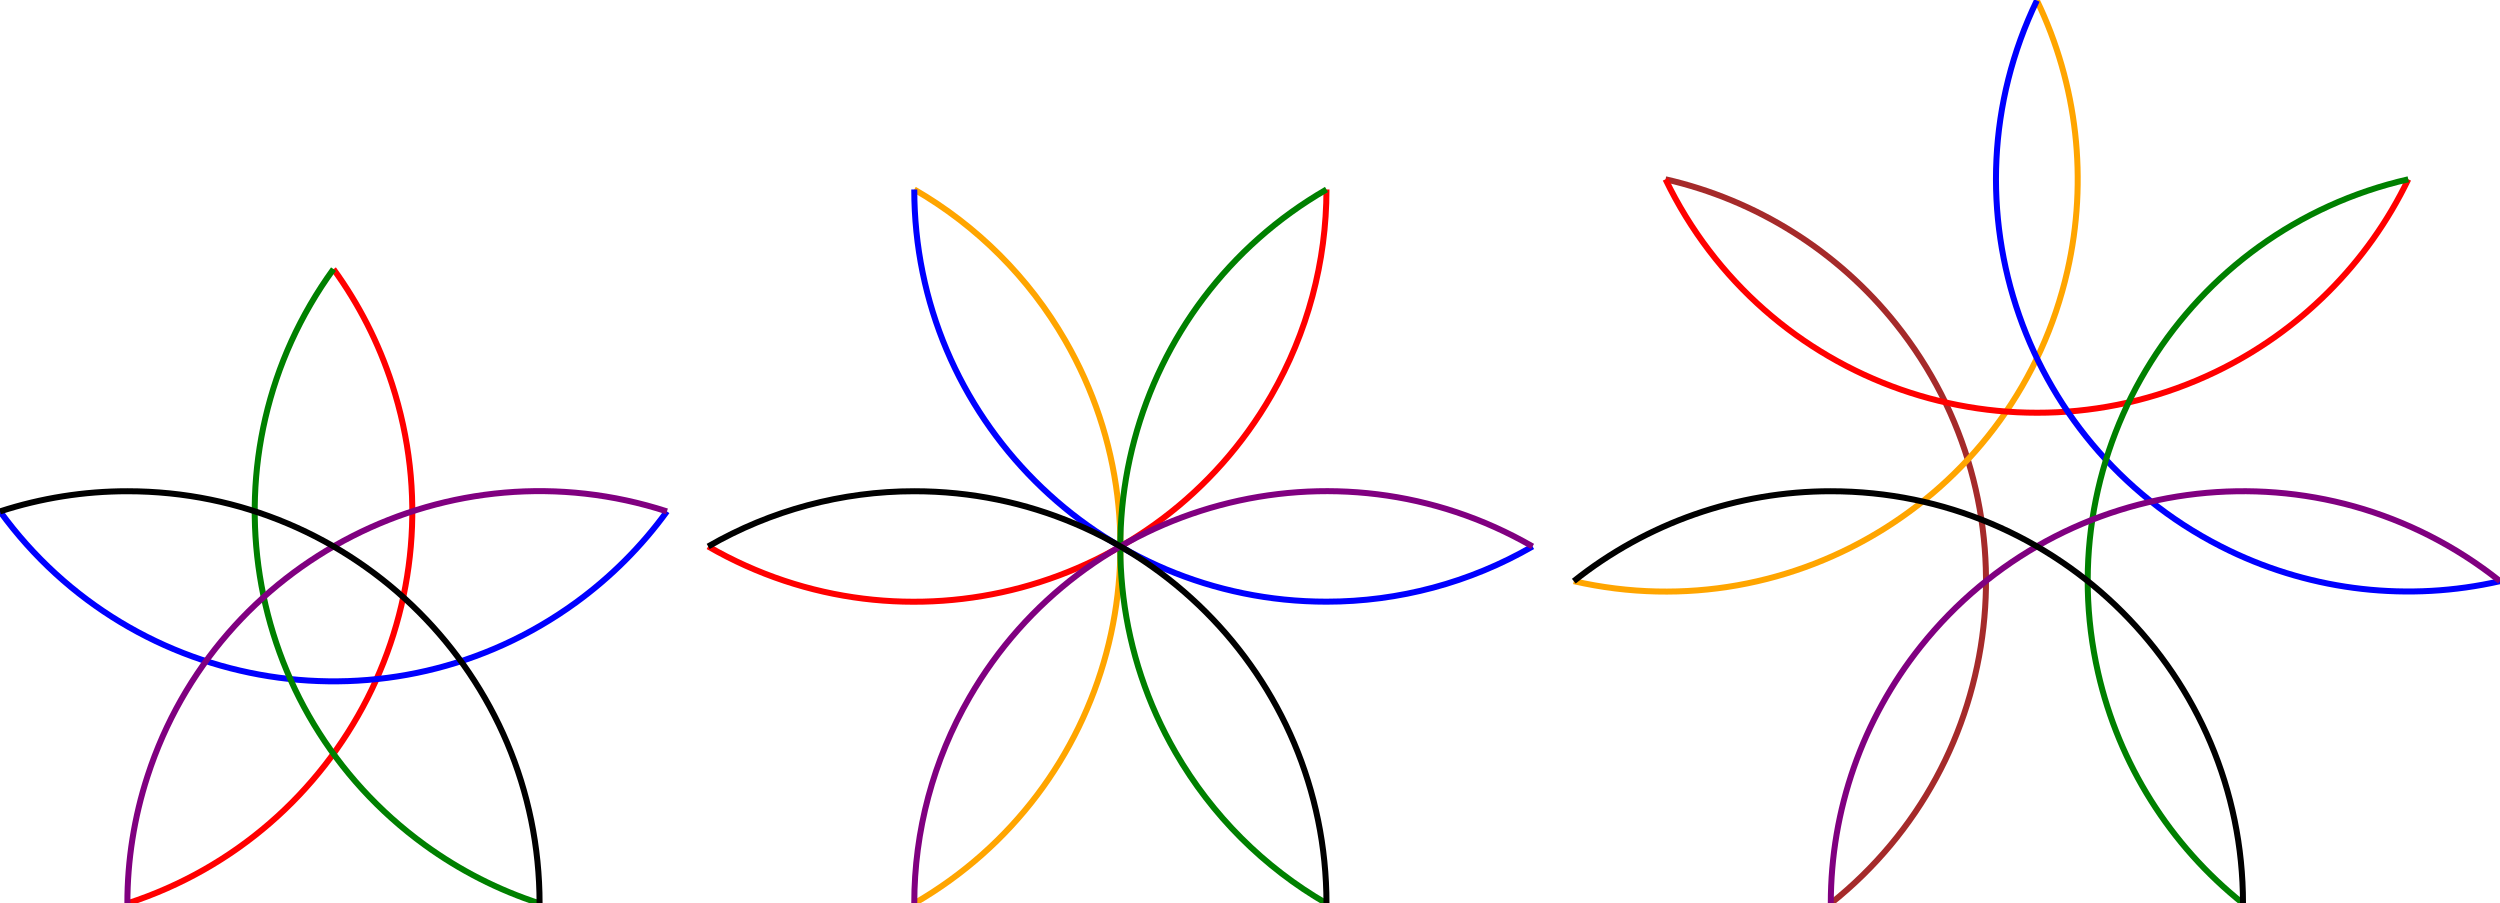
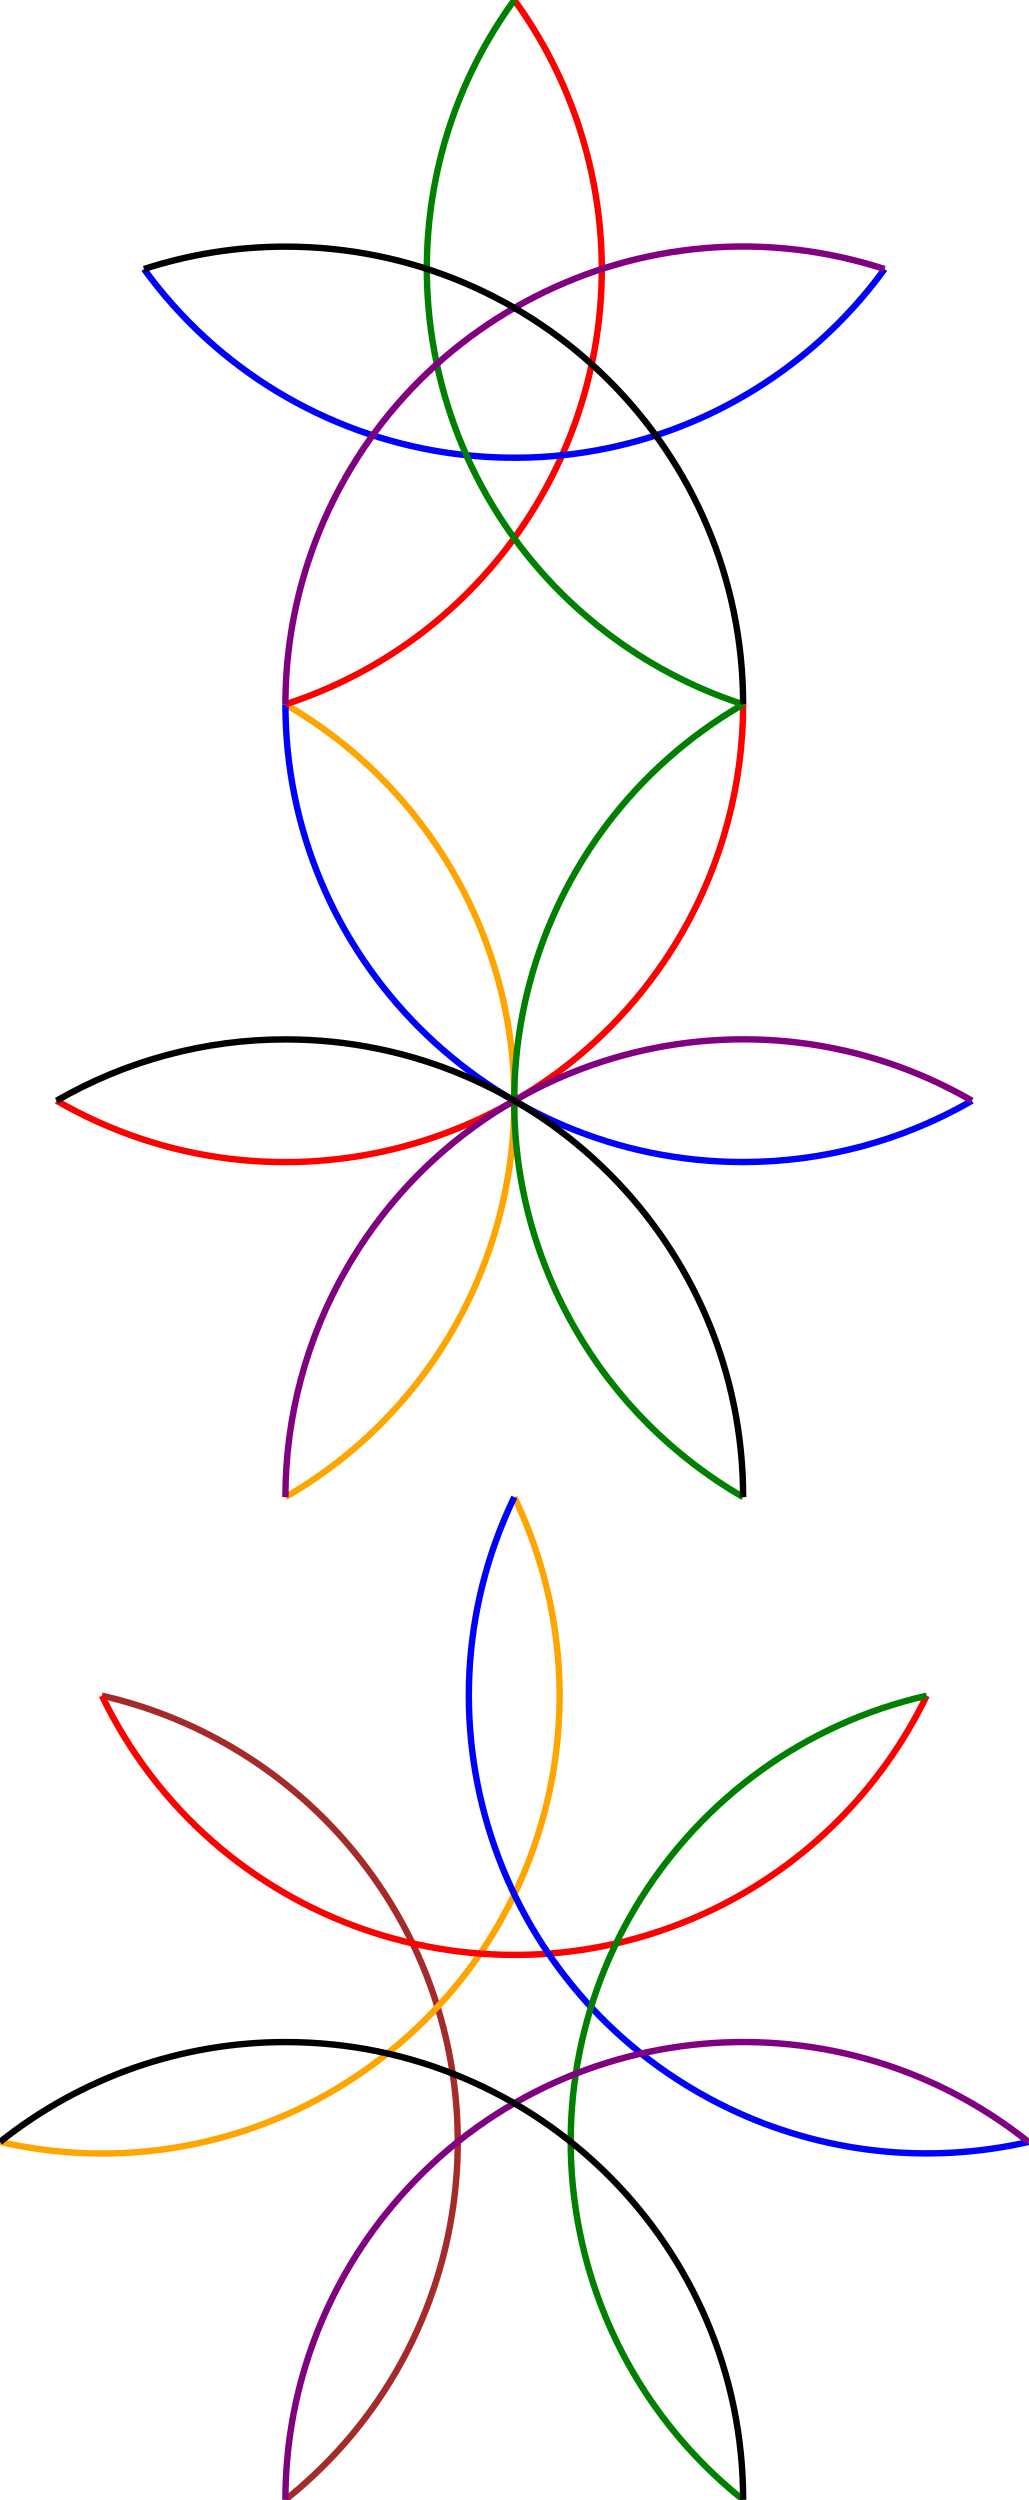
- <svg xmlns="http://www.w3.org/2000/svg" height="433.432" stroke-opacity="1" viewBox="0 0 1200 433" font-size="1" width="1200" stroke="rgb(0,0,0)" version="1.1">
+ <svg xmlns="http://www.w3.org/2000/svg" height="2916.735" stroke-opacity="1" viewBox="0 0 1200 2917" font-size="1" width="1200" stroke="rgb(0,0,0)" version="1.1">
  <defs>
  </defs>
-   <g stroke-linejoin="miter" stroke-opacity="1.0" fill-opacity="0.0" stroke="rgb(165,42,42)" stroke-width="2.885" fill="rgb(0,0,0)" stroke-linecap="butt" stroke-miterlimit="10.0">
-     <path d="M 878.783,433.432 c 85.433,-68.13 99.459,-192.618 31.329 -278.051c -27.947,-35.044 -66.964,-59.56 -110.663 -69.534" />
+   <g stroke-linejoin="miter" stroke-opacity="1.0" fill-opacity="0.0" stroke="rgb(165,42,42)" stroke-width="7.483" fill="rgb(0,0,0)" stroke-linecap="butt" stroke-miterlimit="10.0">
+     <path d="M 332.975,2916.735 c 230.6,-183.897 268.459,-519.913 84.562 -750.512c -75.433,-94.59 -180.748,-160.764 -298.7 -187.686" />
  </g>
-   <g stroke-linejoin="miter" stroke-opacity="1.0" fill-opacity="0.0" stroke="rgb(255,165,0)" stroke-width="2.885" fill="rgb(0,0,0)" stroke-linecap="butt" stroke-miterlimit="10.0">
-     <path d="M 755.421,278.742 c 106.533,24.316 212.607,-42.335 236.923 -148.868c 9.974,-43.699 4.815,-89.49 -14.633 -129.874" />
+   <g stroke-linejoin="miter" stroke-opacity="1.0" fill-opacity="0.0" stroke="rgb(255,165,0)" stroke-width="7.483" fill="rgb(0,0,0)" stroke-linecap="butt" stroke-miterlimit="10.0">
+     <path d="M 0,2499.197 c 287.553,65.632 573.866,-114.27 639.498 -401.823c 26.922,-117.952 12.996,-241.549 -39.498 -350.553" />
  </g>
-   <g stroke-linejoin="miter" stroke-opacity="1.0" fill-opacity="0.0" stroke="rgb(255,0,0)" stroke-width="2.885" fill="rgb(0,0,0)" stroke-linecap="butt" stroke-miterlimit="10.0">
-     <path d="M 799.448,85.847 c 47.412,98.451 165.657,139.827 264.109 92.416c 40.384,-19.448 72.968,-52.032 92.416 -92.416" />
+   <g stroke-linejoin="miter" stroke-opacity="1.0" fill-opacity="0.0" stroke="rgb(255,0,0)" stroke-width="7.483" fill="rgb(0,0,0)" stroke-linecap="butt" stroke-miterlimit="10.0">
+     <path d="M 118.837,1978.537 c 127.973,265.739 447.14,377.42 712.878 249.447c 109.004,-52.493 196.953,-140.443 249.447 -249.447" />
  </g>
-   <g stroke-linejoin="miter" stroke-opacity="1.0" fill-opacity="0.0" stroke="rgb(0,0,255)" stroke-width="2.885" fill="rgb(0,0,0)" stroke-linecap="butt" stroke-miterlimit="10.0">
-     <path d="M 977.711,0 c -47.412,98.451 -6.036,216.697 92.416 264.109c 40.384,19.448 86.175,24.607 129.874 14.633" />
+   <g stroke-linejoin="miter" stroke-opacity="1.0" fill-opacity="0.0" stroke="rgb(0,0,255)" stroke-width="7.483" fill="rgb(0,0,0)" stroke-linecap="butt" stroke-miterlimit="10.0">
+     <path d="M 600,1746.821 c -127.973,265.739 -16.292,584.905 249.447 712.878c 109.004,52.493 232.601,66.42 350.553 39.498" />
  </g>
-   <g stroke-linejoin="miter" stroke-opacity="1.0" fill-opacity="0.0" stroke="rgb(0,128,0)" stroke-width="2.885" fill="rgb(0,0,0)" stroke-linecap="butt" stroke-miterlimit="10.0">
-     <path d="M 1155.973,85.847 c -106.533,24.316 -173.184,130.389 -148.868 236.923c 9.974,43.699 34.49,82.716 69.534 110.663" />
+   <g stroke-linejoin="miter" stroke-opacity="1.0" fill-opacity="0.0" stroke="rgb(0,128,0)" stroke-width="7.483" fill="rgb(0,0,0)" stroke-linecap="butt" stroke-miterlimit="10.0">
+     <path d="M 1081.163,1978.537 c -287.553,65.632 -467.455,351.945 -401.823 639.498c 26.922,117.952 93.096,223.267 187.686 298.7" />
  </g>
-   <g stroke-linejoin="miter" stroke-opacity="1.0" fill-opacity="0.0" stroke="rgb(128,0,128)" stroke-width="2.885" fill="rgb(0,0,0)" stroke-linecap="butt" stroke-miterlimit="10.0">
-     <path d="M 1200,278.742 c -85.433,-68.13 -209.921,-54.104 -278.051 31.329c -27.947,35.044 -43.166,78.538 -43.166 123.361" />
+   <g stroke-linejoin="miter" stroke-opacity="1.0" fill-opacity="0.0" stroke="rgb(128,0,128)" stroke-width="7.483" fill="rgb(0,0,0)" stroke-linecap="butt" stroke-miterlimit="10.0">
+     <path d="M 1200,2499.197 c -230.6,-183.897 -566.615,-146.037 -750.512 84.562c -75.433,94.59 -116.513,211.99 -116.513 332.975" />
  </g>
-   <g stroke-linejoin="miter" stroke-opacity="1.0" fill-opacity="0.0" stroke="rgb(0,0,0)" stroke-width="2.885" fill="rgb(0,0,0)" stroke-linecap="butt" stroke-miterlimit="10.0">
-     <path d="M 1076.639,433.432 c 0,-109.273 -88.583,-197.856 -197.856 -197.856c -44.823,-0 -88.317,15.219 -123.361 43.166" />
+   <g stroke-linejoin="miter" stroke-opacity="1.0" fill-opacity="0.0" stroke="rgb(0,0,0)" stroke-width="7.483" fill="rgb(0,0,0)" stroke-linecap="butt" stroke-miterlimit="10.0">
+     <path d="M 867.025,2916.735 c 0,-294.948 -239.102,-534.05 -534.05 -534.05c -120.985,-0 -238.385,41.08 -332.975 116.513" />
  </g>
-   <g stroke-linejoin="miter" stroke-opacity="1.0" fill-opacity="0.0" stroke="rgb(255,165,0)" stroke-width="2.885" fill="rgb(0,0,0)" stroke-linecap="butt" stroke-miterlimit="10.0">
-     <path d="M 438.852,433.432 c 94.633,-54.636 127.057,-175.643 72.42 -270.276c -17.366,-30.078 -42.342,-55.055 -72.42 -72.42" />
+   <g stroke-linejoin="miter" stroke-opacity="1.0" fill-opacity="0.0" stroke="rgb(255,165,0)" stroke-width="7.483" fill="rgb(0,0,0)" stroke-linecap="butt" stroke-miterlimit="10.0">
+     <path d="M 332.975,1746.821 c 255.432,-147.474 342.95,-474.094 195.476 -729.526c -46.873,-81.186 -114.29,-148.603 -195.476 -195.476" />
  </g>
-   <g stroke-linejoin="miter" stroke-opacity="1.0" fill-opacity="0.0" stroke="rgb(255,0,0)" stroke-width="2.885" fill="rgb(0,0,0)" stroke-linecap="butt" stroke-miterlimit="10.0">
-     <path d="M 339.923,262.084 c 94.633,54.636 215.64,22.213 270.276 -72.42c 17.366,-30.078 26.508,-64.197 26.508 -98.928" />
+   <g stroke-linejoin="miter" stroke-opacity="1.0" fill-opacity="0.0" stroke="rgb(255,0,0)" stroke-width="7.483" fill="rgb(0,0,0)" stroke-linecap="butt" stroke-miterlimit="10.0">
+     <path d="M 65.95,1284.32 c 255.432,147.474 582.052,59.956 729.526 -195.476c 46.873,-81.186 71.549,-173.28 71.549 -267.025" />
  </g>
-   <g stroke-linejoin="miter" stroke-opacity="1.0" fill-opacity="0.0" stroke="rgb(0,0,255)" stroke-width="2.885" fill="rgb(0,0,0)" stroke-linecap="butt" stroke-miterlimit="10.0">
-     <path d="M 438.852,90.735 c -0,109.273 88.583,197.856 197.856 197.856c 34.731,-0 68.85,-9.142 98.928 -26.508" />
+   <g stroke-linejoin="miter" stroke-opacity="1.0" fill-opacity="0.0" stroke="rgb(0,0,255)" stroke-width="7.483" fill="rgb(0,0,0)" stroke-linecap="butt" stroke-miterlimit="10.0">
+     <path d="M 332.975,821.819 c -0,294.948 239.102,534.05 534.05 534.05c 93.745,-0 185.839,-24.677 267.025 -71.549" />
  </g>
-   <g stroke-linejoin="miter" stroke-opacity="1.0" fill-opacity="0.0" stroke="rgb(0,128,0)" stroke-width="2.885" fill="rgb(0,0,0)" stroke-linecap="butt" stroke-miterlimit="10.0">
-     <path d="M 636.708,90.735 c -94.633,54.636 -127.057,175.643 -72.42 270.276c 17.366,30.078 42.342,55.055 72.42 72.42" />
+   <g stroke-linejoin="miter" stroke-opacity="1.0" fill-opacity="0.0" stroke="rgb(0,128,0)" stroke-width="7.483" fill="rgb(0,0,0)" stroke-linecap="butt" stroke-miterlimit="10.0">
+     <path d="M 867.025,821.819 c -255.432,147.474 -342.95,474.094 -195.476 729.526c 46.873,81.186 114.29,148.603 195.476 195.476" />
  </g>
-   <g stroke-linejoin="miter" stroke-opacity="1.0" fill-opacity="0.0" stroke="rgb(128,0,128)" stroke-width="2.885" fill="rgb(0,0,0)" stroke-linecap="butt" stroke-miterlimit="10.0">
-     <path d="M 735.636,262.084 c -94.633,-54.636 -215.64,-22.213 -270.276 72.42c -17.366,30.078 -26.508,64.197 -26.508 98.928" />
+   <g stroke-linejoin="miter" stroke-opacity="1.0" fill-opacity="0.0" stroke="rgb(128,0,128)" stroke-width="7.483" fill="rgb(0,0,0)" stroke-linecap="butt" stroke-miterlimit="10.0">
+     <path d="M 1134.05,1284.32 c -255.432,-147.474 -582.052,-59.956 -729.526 195.476c -46.873,81.186 -71.549,173.28 -71.549 267.025" />
  </g>
-   <g stroke-linejoin="miter" stroke-opacity="1.0" fill-opacity="0.0" stroke="rgb(0,0,0)" stroke-width="2.885" fill="rgb(0,0,0)" stroke-linecap="butt" stroke-miterlimit="10.0">
-     <path d="M 636.708,433.432 c 0,-109.273 -88.583,-197.856 -197.856 -197.856c -34.731,0 -68.85,9.142 -98.928 26.508" />
+   <g stroke-linejoin="miter" stroke-opacity="1.0" fill-opacity="0.0" stroke="rgb(0,0,0)" stroke-width="7.483" fill="rgb(0,0,0)" stroke-linecap="butt" stroke-miterlimit="10.0">
+     <path d="M 867.025,1746.821 c 0,-294.948 -239.102,-534.05 -534.05 -534.05c -93.745,0 -185.839,24.677 -267.025 71.549" />
  </g>
-   <g stroke-linejoin="miter" stroke-opacity="1.0" fill-opacity="0.0" stroke="rgb(255,0,0)" stroke-width="2.885" fill="rgb(0,0,0)" stroke-linecap="butt" stroke-miterlimit="10.0">
-     <path d="M 61.141,433.432 c 103.925,-33.767 160.799,-145.388 127.031 -249.313c -6.416,-19.746 -15.9,-38.359 -28.103 -55.156" />
+   <g stroke-linejoin="miter" stroke-opacity="1.0" fill-opacity="0.0" stroke="rgb(255,0,0)" stroke-width="7.483" fill="rgb(0,0,0)" stroke-linecap="butt" stroke-miterlimit="10.0">
+     <path d="M 332.975,821.819 c 280.512,-91.144 434.025,-392.43 342.881 -672.943c -17.318,-53.298 -42.916,-103.538 -75.856 -148.876" />
  </g>
-   <g stroke-linejoin="miter" stroke-opacity="1.0" fill-opacity="0.0" stroke="rgb(0,0,255)" stroke-width="2.885" fill="rgb(0,0,0)" stroke-linecap="butt" stroke-miterlimit="10.0">
-     <path d="M -0,245.26 c 64.229,88.404 187.962,108.001 276.366 43.772c 16.797,-12.204 31.568,-26.975 43.772 -43.772" />
+   <g stroke-linejoin="miter" stroke-opacity="1.0" fill-opacity="0.0" stroke="rgb(0,0,255)" stroke-width="7.483" fill="rgb(0,0,0)" stroke-linecap="butt" stroke-miterlimit="10.0">
+     <path d="M 167.944,313.907 c 173.366,238.618 507.345,291.515 745.963 118.149c 45.338,-32.94 85.209,-72.811 118.149 -118.149" />
  </g>
-   <g stroke-linejoin="miter" stroke-opacity="1.0" fill-opacity="0.0" stroke="rgb(0,128,0)" stroke-width="2.885" fill="rgb(0,0,0)" stroke-linecap="butt" stroke-miterlimit="10.0">
-     <path d="M 160.069,128.963 c -64.229,88.404 -44.632,212.137 43.772 276.366c 16.797,12.204 35.41,21.688 55.156 28.103" />
+   <g stroke-linejoin="miter" stroke-opacity="1.0" fill-opacity="0.0" stroke="rgb(0,128,0)" stroke-width="7.483" fill="rgb(0,0,0)" stroke-linecap="butt" stroke-miterlimit="10.0">
+     <path d="M 600,0 c -173.366,238.618 -120.469,572.597 118.149 745.963c 45.338,32.94 95.578,58.539 148.876 75.856" />
  </g>
-   <g stroke-linejoin="miter" stroke-opacity="1.0" fill-opacity="0.0" stroke="rgb(128,0,128)" stroke-width="2.885" fill="rgb(0,0,0)" stroke-linecap="butt" stroke-miterlimit="10.0">
-     <path d="M 320.138,245.26 c -103.925,-33.767 -215.546,23.107 -249.313 127.031c -6.416,19.746 -9.684,40.379 -9.684 61.141" />
+   <g stroke-linejoin="miter" stroke-opacity="1.0" fill-opacity="0.0" stroke="rgb(128,0,128)" stroke-width="7.483" fill="rgb(0,0,0)" stroke-linecap="butt" stroke-miterlimit="10.0">
+     <path d="M 1032.056,313.907 c -280.512,-91.144 -581.799,62.369 -672.943 342.881c -17.318,53.298 -26.138,108.99 -26.138 165.031" />
  </g>
-   <g stroke-linejoin="miter" stroke-opacity="1.0" fill-opacity="0.0" stroke="rgb(0,0,0)" stroke-width="2.885" fill="rgb(0,0,0)" stroke-linecap="butt" stroke-miterlimit="10.0">
-     <path d="M 258.997,433.432 c 0,-109.273 -88.583,-197.856 -197.856 -197.856c -20.762,-0 -41.395,3.268 -61.141 9.684" />
+   <g stroke-linejoin="miter" stroke-opacity="1.0" fill-opacity="0.0" stroke="rgb(0,0,0)" stroke-width="7.483" fill="rgb(0,0,0)" stroke-linecap="butt" stroke-miterlimit="10.0">
+     <path d="M 867.025,821.819 c 0,-294.948 -239.102,-534.05 -534.05 -534.05c -56.041,-0 -111.733,8.821 -165.031 26.138" />
  </g>
</svg>
